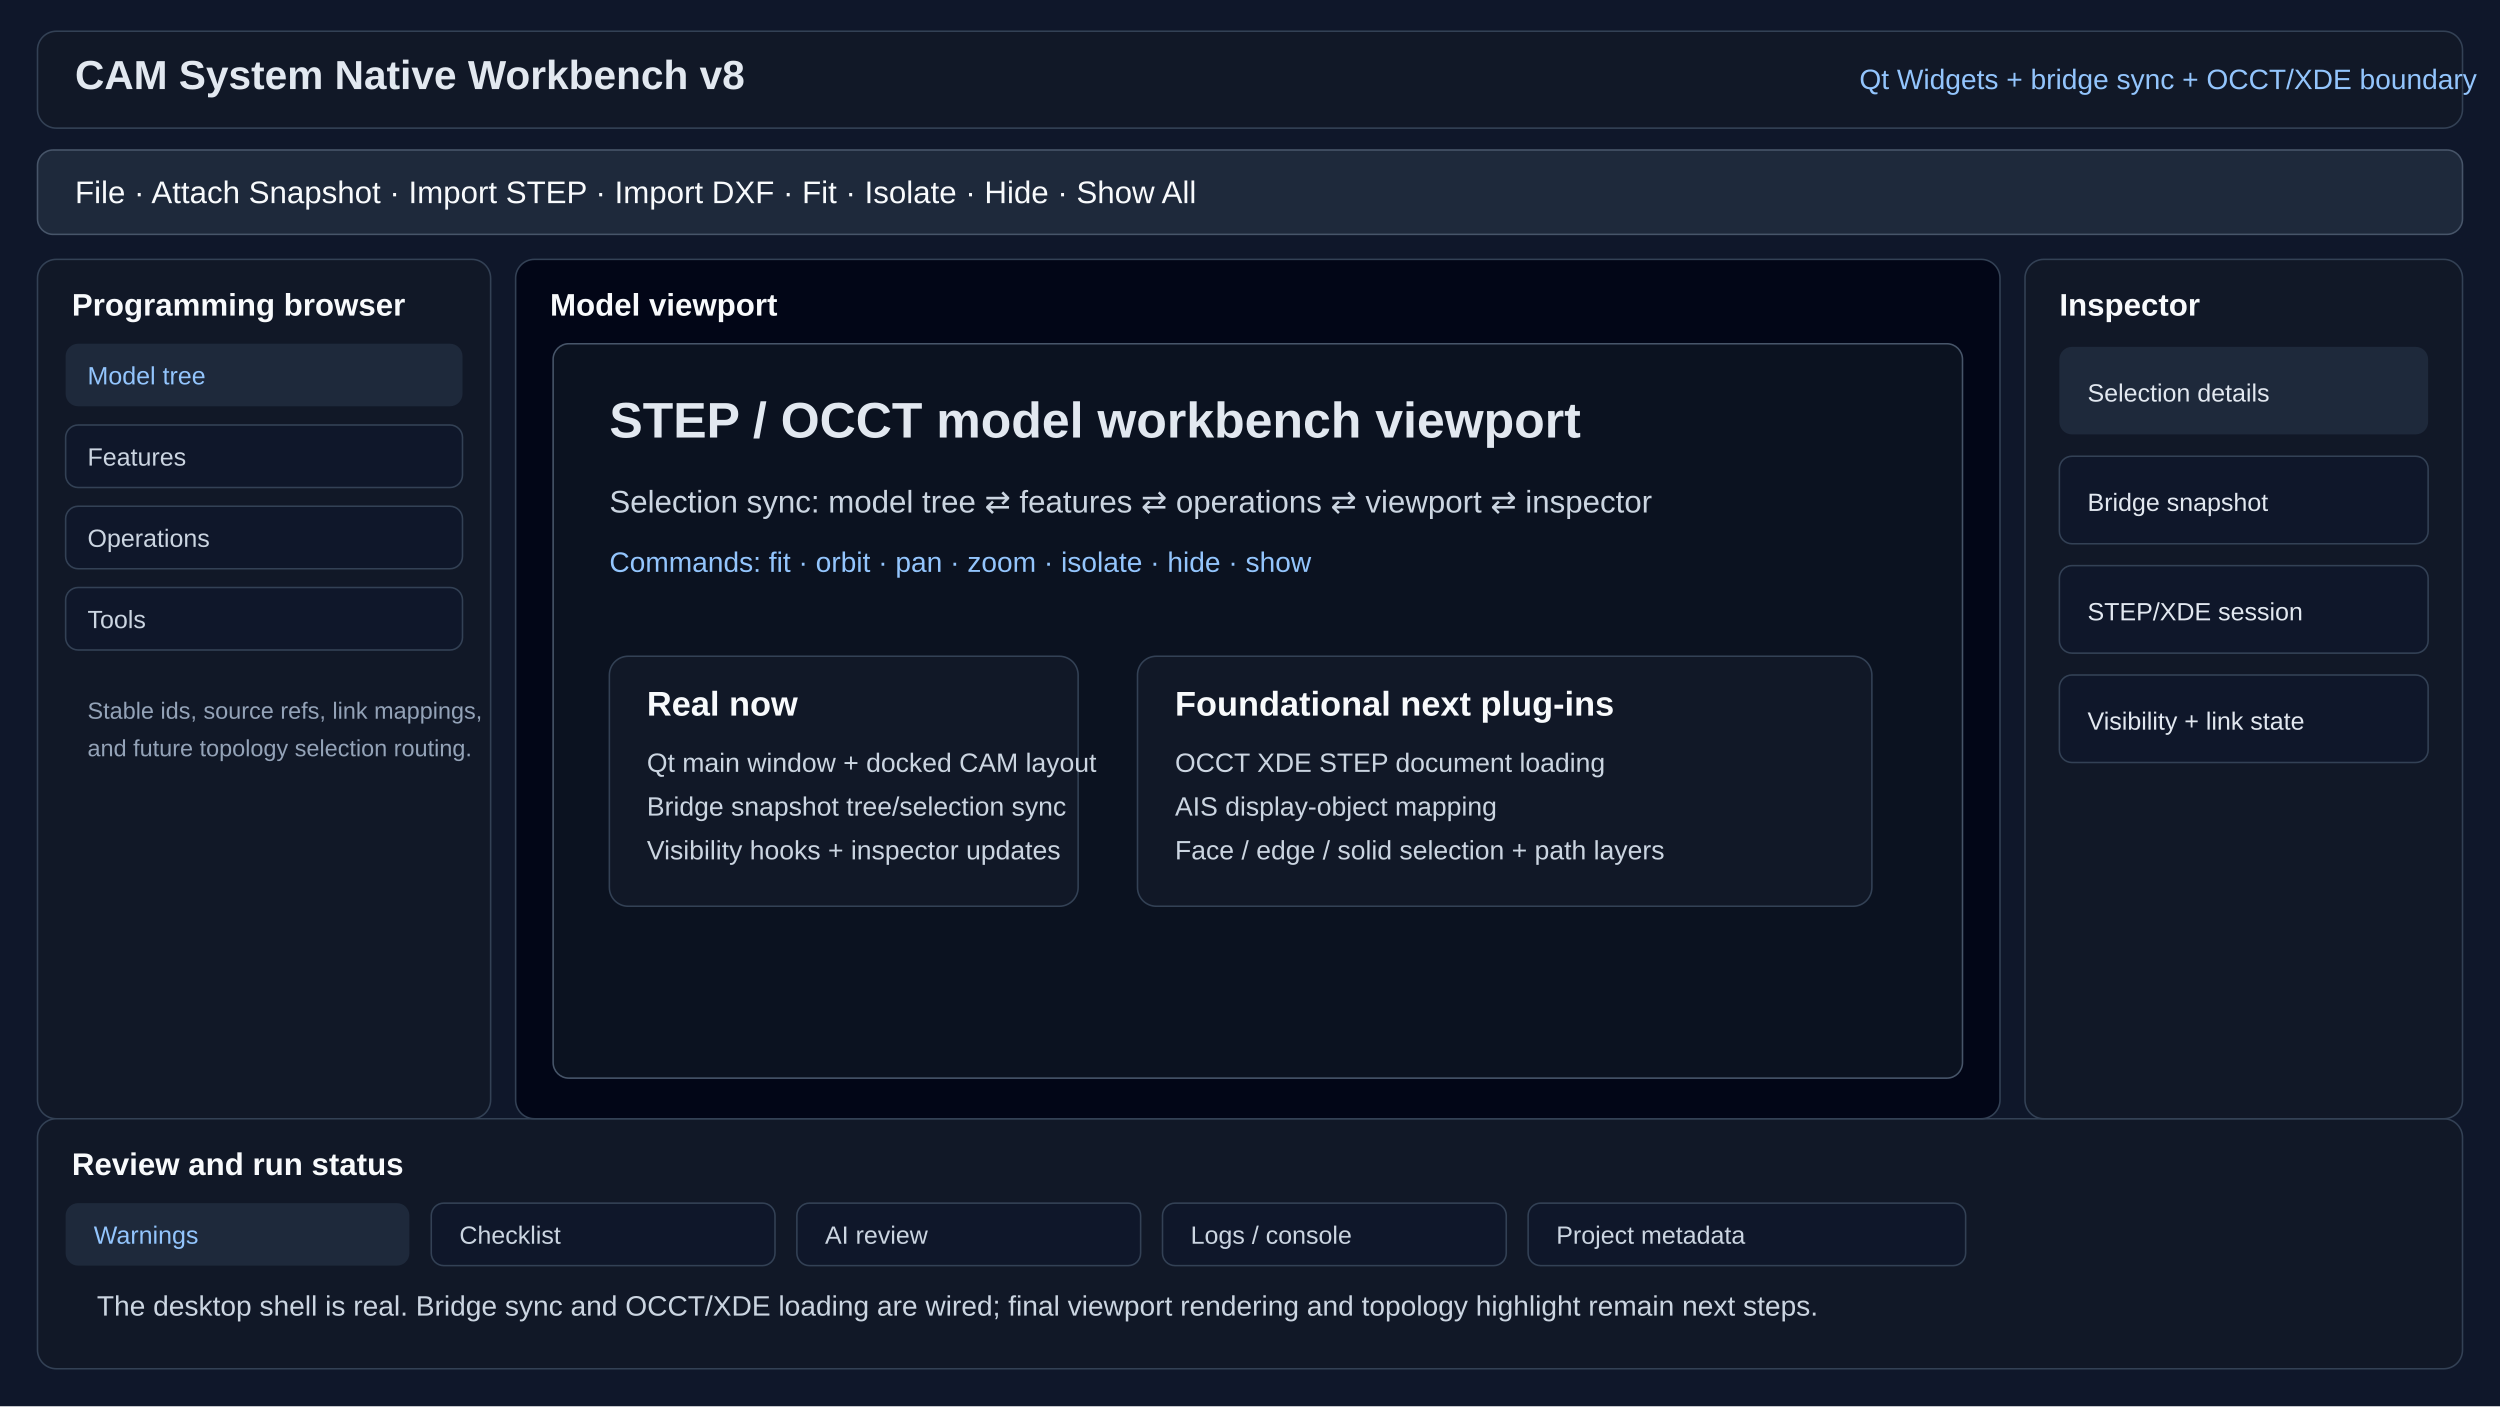
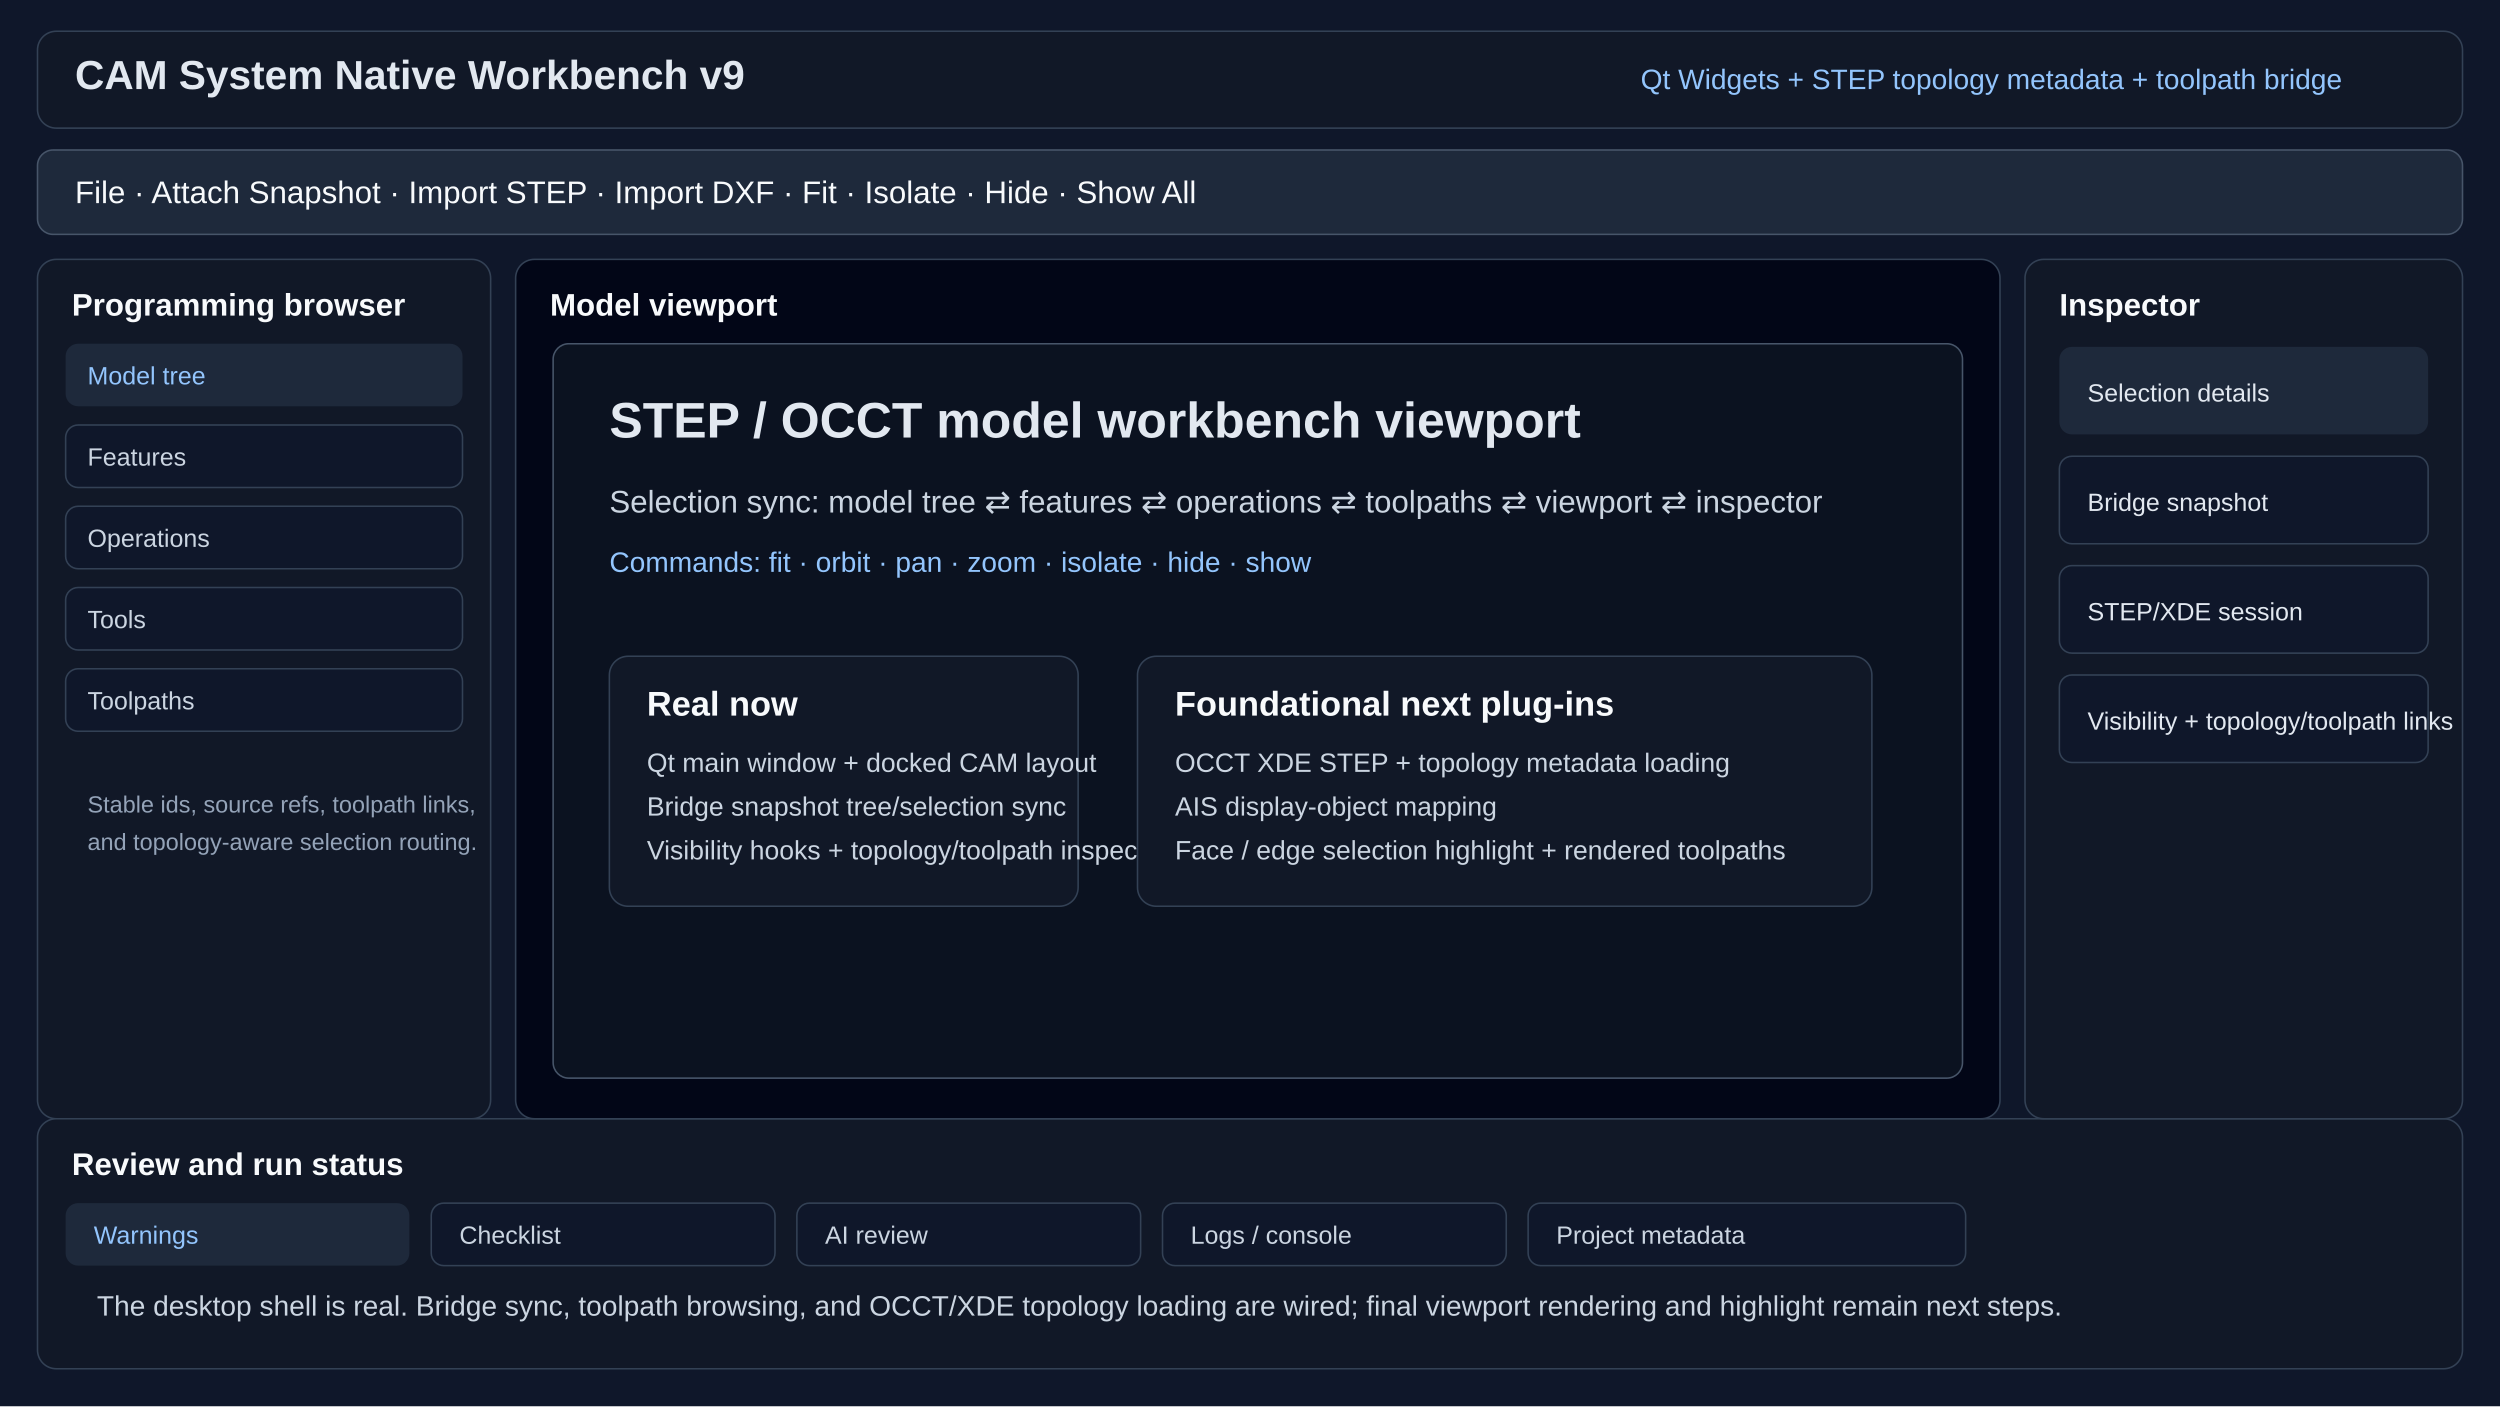
<svg xmlns="http://www.w3.org/2000/svg" width="1600" height="900" viewBox="0 0 1600 900" fill="none">
  <rect width="1600" height="900" fill="#0F172A" />
  <rect x="24" y="20" width="1552" height="62" rx="12" fill="#111827" stroke="#334155" />
-   <text x="48" y="57" fill="#E2E8F0" font-size="26" font-family="Segoe UI, Arial, sans-serif" font-weight="700">CAM System Native Workbench v8</text>
-   <text x="1190" y="57" fill="#93C5FD" font-size="18" font-family="Segoe UI, Arial, sans-serif">Qt Widgets + bridge sync + OCCT/XDE boundary</text>
+   <text x="48" y="57" fill="#E2E8F0" font-size="26" font-family="Segoe UI, Arial, sans-serif" font-weight="700">CAM System Native Workbench v9</text>
+   <text x="1050" y="57" fill="#93C5FD" font-size="18" font-family="Segoe UI, Arial, sans-serif">Qt Widgets + STEP topology metadata + toolpath bridge</text>
  <rect x="24" y="96" width="1552" height="54" rx="10" fill="#1E293B" stroke="#475569" />
  <text x="48" y="130" fill="#F8FAFC" font-size="20" font-family="Segoe UI, Arial, sans-serif">File · Attach Snapshot · Import STEP · Import DXF · Fit · Isolate · Hide · Show All</text>
  <rect x="24" y="166" width="290" height="550" rx="12" fill="#111827" stroke="#334155" />
  <rect x="24" y="716" width="1552" height="160" rx="12" fill="#111827" stroke="#334155" />
  <rect x="330" y="166" width="950" height="550" rx="12" fill="#020617" stroke="#334155" />
  <rect x="1296" y="166" width="280" height="550" rx="12" fill="#111827" stroke="#334155" />
  <text x="46" y="202" fill="#F8FAFC" font-size="20" font-family="Segoe UI, Arial, sans-serif" font-weight="700">Programming browser</text>
  <rect x="42" y="220" width="254" height="40" rx="8" fill="#1E293B" />
  <text x="56" y="246" fill="#93C5FD" font-size="16" font-family="Segoe UI, Arial, sans-serif">Model tree</text>
  <rect x="42" y="272" width="254" height="40" rx="8" fill="#0F172A" stroke="#334155" />
  <text x="56" y="298" fill="#CBD5E1" font-size="16" font-family="Segoe UI, Arial, sans-serif">Features</text>
  <rect x="42" y="324" width="254" height="40" rx="8" fill="#0F172A" stroke="#334155" />
  <text x="56" y="350" fill="#CBD5E1" font-size="16" font-family="Segoe UI, Arial, sans-serif">Operations</text>
  <rect x="42" y="376" width="254" height="40" rx="8" fill="#0F172A" stroke="#334155" />
  <text x="56" y="402" fill="#CBD5E1" font-size="16" font-family="Segoe UI, Arial, sans-serif">Tools</text>
-   <text x="56" y="460" fill="#94A3B8" font-size="15" font-family="Segoe UI, Arial, sans-serif">Stable ids, source refs, link mappings,</text>
-   <text x="56" y="484" fill="#94A3B8" font-size="15" font-family="Segoe UI, Arial, sans-serif">and future topology selection routing.</text>
+   <rect x="42" y="428" width="254" height="40" rx="8" fill="#0F172A" stroke="#334155" />
+   <text x="56" y="454" fill="#CBD5E1" font-size="16" font-family="Segoe UI, Arial, sans-serif">Toolpaths</text>
+   <text x="56" y="520" fill="#94A3B8" font-size="15" font-family="Segoe UI, Arial, sans-serif">Stable ids, source refs, toolpath links,</text>
+   <text x="56" y="544" fill="#94A3B8" font-size="15" font-family="Segoe UI, Arial, sans-serif">and topology-aware selection routing.</text>
  <text x="352" y="202" fill="#F8FAFC" font-size="20" font-family="Segoe UI, Arial, sans-serif" font-weight="700">Model viewport</text>
  <rect x="354" y="220" width="902" height="470" rx="10" fill="#0B1220" stroke="#475569" />
  <text x="390" y="280" fill="#E2E8F0" font-size="32" font-family="Segoe UI, Arial, sans-serif" font-weight="700">STEP / OCCT model workbench viewport</text>
-   <text x="390" y="328" fill="#CBD5E1" font-size="20" font-family="Segoe UI, Arial, sans-serif">Selection sync: model tree ⇄ features ⇄ operations ⇄ viewport ⇄ inspector</text>
+   <text x="390" y="328" fill="#CBD5E1" font-size="20" font-family="Segoe UI, Arial, sans-serif">Selection sync: model tree ⇄ features ⇄ operations ⇄ toolpaths ⇄ viewport ⇄ inspector</text>
  <text x="390" y="366" fill="#93C5FD" font-size="18" font-family="Segoe UI, Arial, sans-serif">Commands: fit · orbit · pan · zoom · isolate · hide · show</text>
  <rect x="390" y="420" width="300" height="160" rx="12" fill="#111827" stroke="#334155" />
  <text x="414" y="458" fill="#F8FAFC" font-size="22" font-family="Segoe UI, Arial, sans-serif" font-weight="700">Real now</text>
  <text x="414" y="494" fill="#CBD5E1" font-size="17" font-family="Segoe UI, Arial, sans-serif">Qt main window + docked CAM layout</text>
  <text x="414" y="522" fill="#CBD5E1" font-size="17" font-family="Segoe UI, Arial, sans-serif">Bridge snapshot tree/selection sync</text>
-   <text x="414" y="550" fill="#CBD5E1" font-size="17" font-family="Segoe UI, Arial, sans-serif">Visibility hooks + inspector updates</text>
+   <text x="414" y="550" fill="#CBD5E1" font-size="17" font-family="Segoe UI, Arial, sans-serif">Visibility hooks + topology/toolpath inspection</text>
  <rect x="728" y="420" width="470" height="160" rx="12" fill="#111827" stroke="#334155" />
  <text x="752" y="458" fill="#F8FAFC" font-size="22" font-family="Segoe UI, Arial, sans-serif" font-weight="700">Foundational next plug-ins</text>
-   <text x="752" y="494" fill="#CBD5E1" font-size="17" font-family="Segoe UI, Arial, sans-serif">OCCT XDE STEP document loading</text>
+   <text x="752" y="494" fill="#CBD5E1" font-size="17" font-family="Segoe UI, Arial, sans-serif">OCCT XDE STEP + topology metadata loading</text>
  <text x="752" y="522" fill="#CBD5E1" font-size="17" font-family="Segoe UI, Arial, sans-serif">AIS display-object mapping</text>
-   <text x="752" y="550" fill="#CBD5E1" font-size="17" font-family="Segoe UI, Arial, sans-serif">Face / edge / solid selection + path layers</text>
+   <text x="752" y="550" fill="#CBD5E1" font-size="17" font-family="Segoe UI, Arial, sans-serif">Face / edge selection highlight + rendered toolpaths</text>
  <text x="1318" y="202" fill="#F8FAFC" font-size="20" font-family="Segoe UI, Arial, sans-serif" font-weight="700">Inspector</text>
  <rect x="1318" y="222" width="236" height="56" rx="8" fill="#1E293B" />
  <text x="1336" y="257" fill="#E2E8F0" font-size="16" font-family="Segoe UI, Arial, sans-serif">Selection details</text>
  <rect x="1318" y="292" width="236" height="56" rx="8" fill="#0F172A" stroke="#334155" />
  <text x="1336" y="327" fill="#E2E8F0" font-size="16" font-family="Segoe UI, Arial, sans-serif">Bridge snapshot</text>
  <rect x="1318" y="362" width="236" height="56" rx="8" fill="#0F172A" stroke="#334155" />
  <text x="1336" y="397" fill="#E2E8F0" font-size="16" font-family="Segoe UI, Arial, sans-serif">STEP/XDE session</text>
  <rect x="1318" y="432" width="236" height="56" rx="8" fill="#0F172A" stroke="#334155" />
-   <text x="1336" y="467" fill="#E2E8F0" font-size="16" font-family="Segoe UI, Arial, sans-serif">Visibility + link state</text>
+   <text x="1336" y="467" fill="#E2E8F0" font-size="16" font-family="Segoe UI, Arial, sans-serif">Visibility + topology/toolpath links</text>
  <text x="46" y="752" fill="#F8FAFC" font-size="20" font-family="Segoe UI, Arial, sans-serif" font-weight="700">Review and run status</text>
  <rect x="42" y="770" width="220" height="40" rx="8" fill="#1E293B" />
  <text x="60" y="796" fill="#93C5FD" font-size="16" font-family="Segoe UI, Arial, sans-serif">Warnings</text>
  <rect x="276" y="770" width="220" height="40" rx="8" fill="#0F172A" stroke="#334155" />
  <text x="294" y="796" fill="#CBD5E1" font-size="16" font-family="Segoe UI, Arial, sans-serif">Checklist</text>
  <rect x="510" y="770" width="220" height="40" rx="8" fill="#0F172A" stroke="#334155" />
  <text x="528" y="796" fill="#CBD5E1" font-size="16" font-family="Segoe UI, Arial, sans-serif">AI review</text>
  <rect x="744" y="770" width="220" height="40" rx="8" fill="#0F172A" stroke="#334155" />
  <text x="762" y="796" fill="#CBD5E1" font-size="16" font-family="Segoe UI, Arial, sans-serif">Logs / console</text>
  <rect x="978" y="770" width="280" height="40" rx="8" fill="#0F172A" stroke="#334155" />
  <text x="996" y="796" fill="#CBD5E1" font-size="16" font-family="Segoe UI, Arial, sans-serif">Project metadata</text>
-   <text x="62" y="842" fill="#CBD5E1" font-size="18" font-family="Segoe UI, Arial, sans-serif">The desktop shell is real. Bridge sync and OCCT/XDE loading are wired; final viewport rendering and topology highlight remain next steps.</text>
+   <text x="62" y="842" fill="#CBD5E1" font-size="18" font-family="Segoe UI, Arial, sans-serif">The desktop shell is real. Bridge sync, toolpath browsing, and OCCT/XDE topology loading are wired; final viewport rendering and highlight remain next steps.</text>
</svg>
